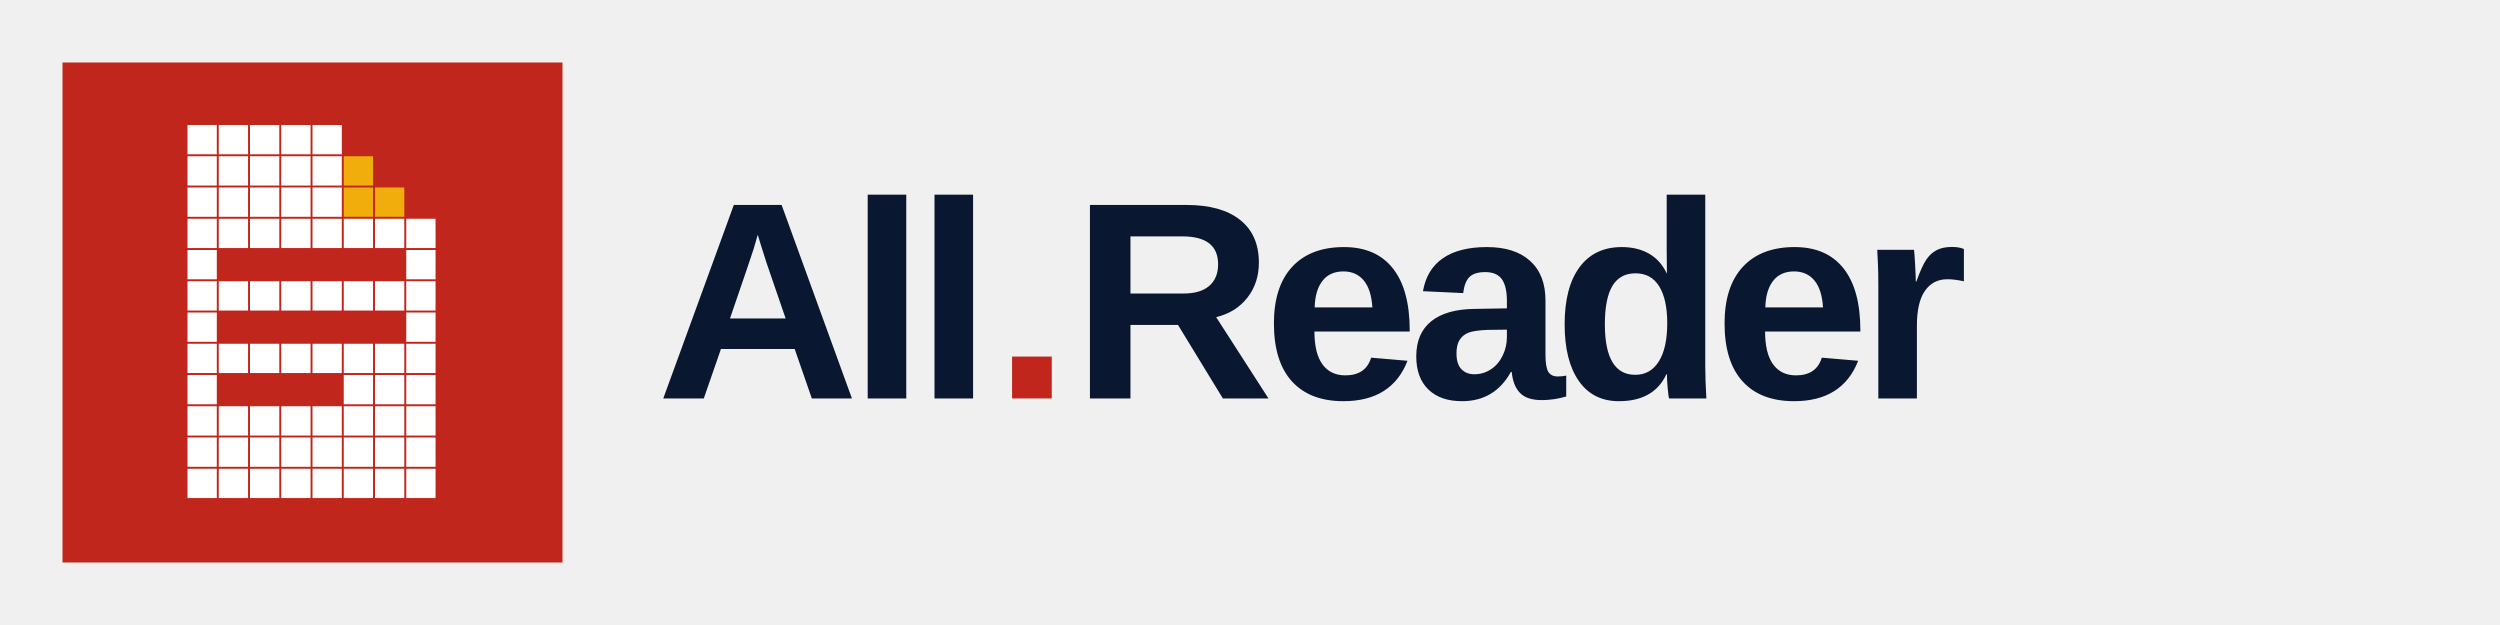
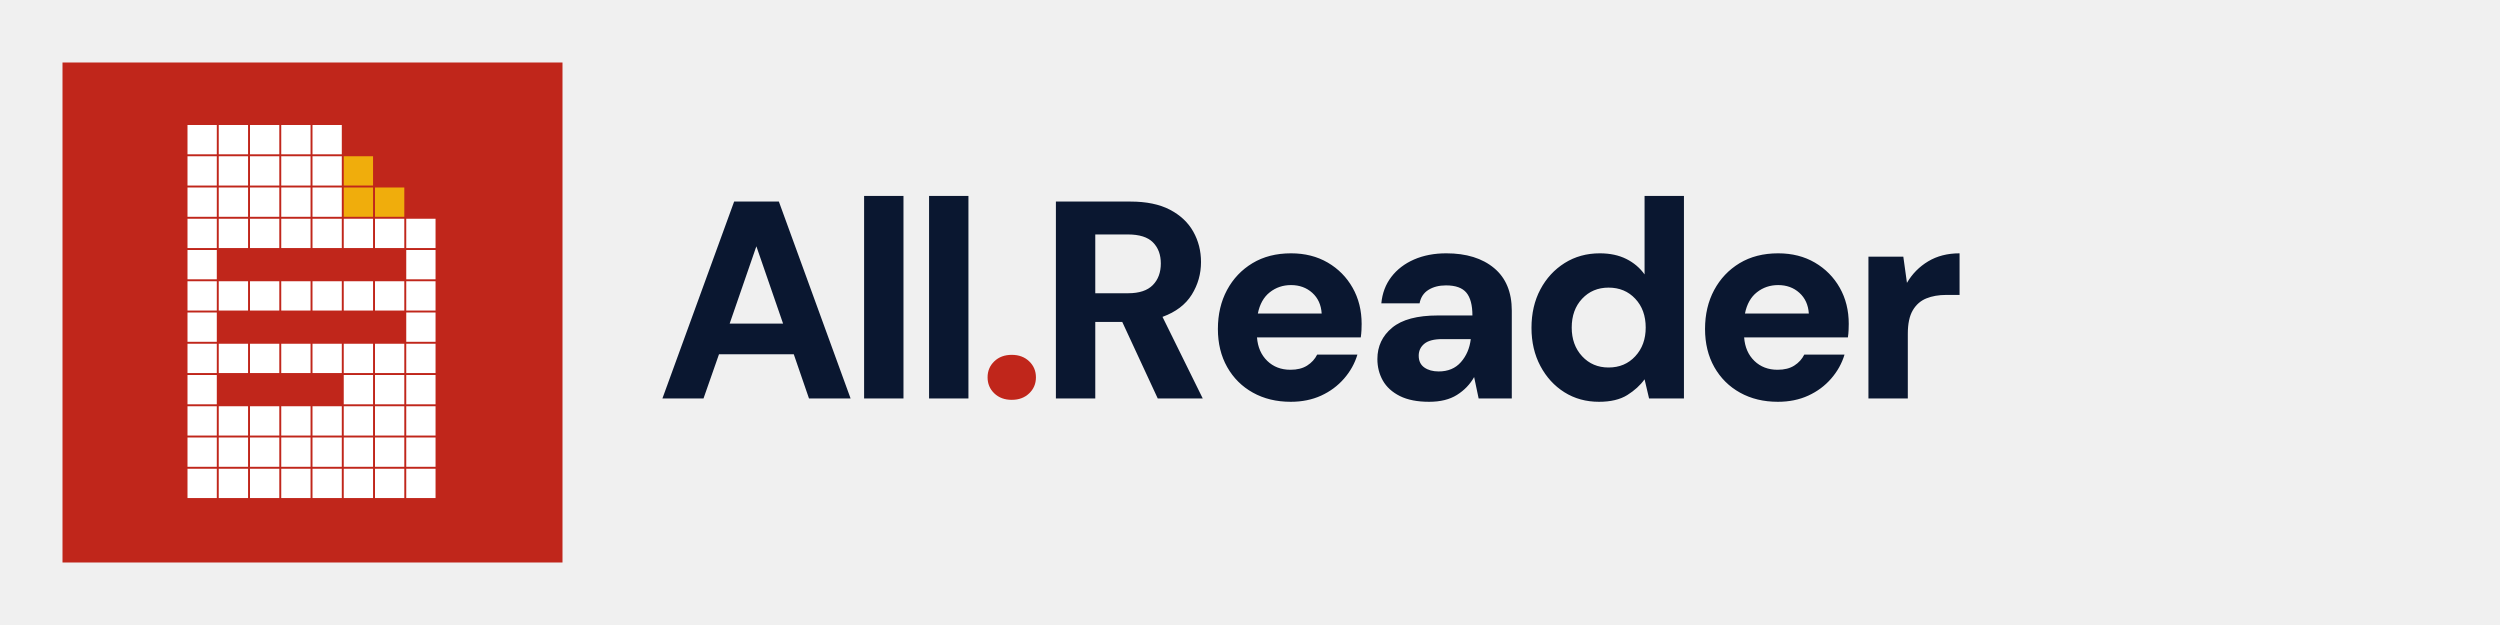
<svg xmlns="http://www.w3.org/2000/svg" viewBox="0 0 640 160" role="img" aria-label="All.Reader">
  <g transform="translate(16 16) scale(0.5)">
    <rect width="256" height="256" fill="#C0261B" />
    <rect x="64" y="32" width="15" height="15" fill="#FFFFFF" />
    <rect x="80" y="32" width="15" height="15" fill="#FFFFFF" />
    <rect x="96" y="32" width="15" height="15" fill="#FFFFFF" />
    <rect x="112" y="32" width="15" height="15" fill="#FFFFFF" />
    <rect x="128" y="32" width="15" height="15" fill="#FFFFFF" />
    <rect x="64" y="48" width="15" height="15" fill="#FFFFFF" />
    <rect x="80" y="48" width="15" height="15" fill="#FFFFFF" />
    <rect x="96" y="48" width="15" height="15" fill="#FFFFFF" />
    <rect x="112" y="48" width="15" height="15" fill="#FFFFFF" />
    <rect x="128" y="48" width="15" height="15" fill="#FFFFFF" />
    <rect x="144" y="48" width="15" height="15" fill="#F0AD0C" />
    <rect x="64" y="64" width="15" height="15" fill="#FFFFFF" />
    <rect x="80" y="64" width="15" height="15" fill="#FFFFFF" />
    <rect x="96" y="64" width="15" height="15" fill="#FFFFFF" />
    <rect x="112" y="64" width="15" height="15" fill="#FFFFFF" />
    <rect x="128" y="64" width="15" height="15" fill="#FFFFFF" />
    <rect x="144" y="64" width="15" height="15" fill="#F0AD0C" />
    <rect x="160" y="64" width="15" height="15" fill="#F0AD0C" />
    <rect x="64" y="80" width="15" height="15" fill="#FFFFFF" />
    <rect x="80" y="80" width="15" height="15" fill="#FFFFFF" />
    <rect x="96" y="80" width="15" height="15" fill="#FFFFFF" />
    <rect x="112" y="80" width="15" height="15" fill="#FFFFFF" />
    <rect x="128" y="80" width="15" height="15" fill="#FFFFFF" />
    <rect x="144" y="80" width="15" height="15" fill="#FFFFFF" />
    <rect x="160" y="80" width="15" height="15" fill="#FFFFFF" />
    <rect x="176" y="80" width="15" height="15" fill="#FFFFFF" />
    <rect x="64" y="96" width="15" height="15" fill="#FFFFFF" />
    <rect x="80" y="96" width="15" height="15" fill="#C0261B" />
    <rect x="96" y="96" width="15" height="15" fill="#C0261B" />
    <rect x="112" y="96" width="15" height="15" fill="#C0261B" />
    <rect x="128" y="96" width="15" height="15" fill="#C0261B" />
    <rect x="144" y="96" width="15" height="15" fill="#C0261B" />
    <rect x="160" y="96" width="15" height="15" fill="#C0261B" />
    <rect x="176" y="96" width="15" height="15" fill="#FFFFFF" />
    <rect x="64" y="112" width="15" height="15" fill="#FFFFFF" />
    <rect x="80" y="112" width="15" height="15" fill="#FFFFFF" />
    <rect x="96" y="112" width="15" height="15" fill="#FFFFFF" />
    <rect x="112" y="112" width="15" height="15" fill="#FFFFFF" />
    <rect x="128" y="112" width="15" height="15" fill="#FFFFFF" />
    <rect x="144" y="112" width="15" height="15" fill="#FFFFFF" />
    <rect x="160" y="112" width="15" height="15" fill="#FFFFFF" />
    <rect x="176" y="112" width="15" height="15" fill="#FFFFFF" />
    <rect x="64" y="128" width="15" height="15" fill="#FFFFFF" />
    <rect x="80" y="128" width="15" height="15" fill="#C0261B" />
    <rect x="96" y="128" width="15" height="15" fill="#C0261B" />
    <rect x="112" y="128" width="15" height="15" fill="#C0261B" />
    <rect x="128" y="128" width="15" height="15" fill="#C0261B" />
    <rect x="144" y="128" width="15" height="15" fill="#C0261B" />
    <rect x="160" y="128" width="15" height="15" fill="#C0261B" />
    <rect x="176" y="128" width="15" height="15" fill="#FFFFFF" />
    <rect x="64" y="144" width="15" height="15" fill="#FFFFFF" />
    <rect x="80" y="144" width="15" height="15" fill="#FFFFFF" />
    <rect x="96" y="144" width="15" height="15" fill="#FFFFFF" />
    <rect x="112" y="144" width="15" height="15" fill="#FFFFFF" />
    <rect x="128" y="144" width="15" height="15" fill="#FFFFFF" />
    <rect x="144" y="144" width="15" height="15" fill="#FFFFFF" />
    <rect x="160" y="144" width="15" height="15" fill="#FFFFFF" />
    <rect x="176" y="144" width="15" height="15" fill="#FFFFFF" />
    <rect x="64" y="160" width="15" height="15" fill="#FFFFFF" />
    <rect x="80" y="160" width="15" height="15" fill="#C0261B" />
    <rect x="96" y="160" width="15" height="15" fill="#C0261B" />
    <rect x="112" y="160" width="15" height="15" fill="#C0261B" />
    <rect x="128" y="160" width="15" height="15" fill="#C0261B" />
    <rect x="144" y="160" width="15" height="15" fill="#FFFFFF" />
    <rect x="160" y="160" width="15" height="15" fill="#FFFFFF" />
    <rect x="176" y="160" width="15" height="15" fill="#FFFFFF" />
    <rect x="64" y="176" width="15" height="15" fill="#FFFFFF" />
    <rect x="80" y="176" width="15" height="15" fill="#FFFFFF" />
    <rect x="96" y="176" width="15" height="15" fill="#FFFFFF" />
    <rect x="112" y="176" width="15" height="15" fill="#FFFFFF" />
    <rect x="128" y="176" width="15" height="15" fill="#FFFFFF" />
    <rect x="144" y="176" width="15" height="15" fill="#FFFFFF" />
    <rect x="160" y="176" width="15" height="15" fill="#FFFFFF" />
    <rect x="176" y="176" width="15" height="15" fill="#FFFFFF" />
    <rect x="64" y="192" width="15" height="15" fill="#FFFFFF" />
    <rect x="80" y="192" width="15" height="15" fill="#FFFFFF" />
    <rect x="96" y="192" width="15" height="15" fill="#FFFFFF" />
    <rect x="112" y="192" width="15" height="15" fill="#FFFFFF" />
    <rect x="128" y="192" width="15" height="15" fill="#FFFFFF" />
    <rect x="144" y="192" width="15" height="15" fill="#FFFFFF" />
    <rect x="160" y="192" width="15" height="15" fill="#FFFFFF" />
    <rect x="176" y="192" width="15" height="15" fill="#FFFFFF" />
    <rect x="64" y="208" width="15" height="15" fill="#FFFFFF" />
    <rect x="80" y="208" width="15" height="15" fill="#FFFFFF" />
    <rect x="96" y="208" width="15" height="15" fill="#FFFFFF" />
    <rect x="112" y="208" width="15" height="15" fill="#FFFFFF" />
    <rect x="128" y="208" width="15" height="15" fill="#FFFFFF" />
    <rect x="144" y="208" width="15" height="15" fill="#FFFFFF" />
    <rect x="160" y="208" width="15" height="15" fill="#FFFFFF" />
    <rect x="176" y="208" width="15" height="15" fill="#FFFFFF" />
  </g>
-   <text x="168" y="102" font-family="'DM Sans','Albert Sans',Arial,Helvetica,sans-serif" font-weight="800" font-size="72" letter-spacing="-2.9" fill="#0A1730">All<tspan fill="#C0261B">.</tspan>Reader</text>
+   <g aria-label="All.Reader">
+     <path fill="#0A1730" d="M169.58 102.00L187.94 51.60L199.39 51.60L217.75 102.00L207.10 102.00L203.21 90.70L184.06 90.70L180.10 102.00L169.58 102.00ZM193.63 63.05L186.79 82.85L200.47 82.85L193.63 63.05ZM221.21 102.00L221.21 50.16L231.29 50.16L231.29 102.00L221.21 102.00ZM237.84 102.00L237.84 50.16L247.92 50.16L247.92 102.00L237.84 102.00Z" />
+     <path fill="#C0261B" d="M259.01 102.36Q256.27 102.36 254.54 100.70Q252.82 99.05 252.82 96.60Q252.82 94.15 254.54 92.50Q256.27 90.84 259.01 90.84Q261.74 90.84 263.47 92.50Q265.20 94.15 265.20 96.60Q265.20 99.05 263.47 100.70Q261.74 102.36 259.01 102.36Z" />
+     <path fill="#0A1730" d="M270.31 102.00L270.31 51.60L289.39 51.60Q295.51 51.60 299.51 53.69Q303.50 55.78 305.48 59.30Q307.46 62.83 307.46 67.08Q307.46 71.62 305.09 75.43Q302.71 79.25 297.60 81.12L307.90 102.00L296.38 102.00L287.30 82.42L280.39 82.42L280.39 102.00L270.31 102.00ZM280.39 75.07L288.82 75.07Q293.06 75.07 295.12 72.98Q297.17 70.90 297.17 67.44Q297.17 64.06 295.15 62.04Q293.14 60.02 288.74 60.02L280.39 60.02L280.39 75.07ZM330.43 102.86Q324.96 102.86 320.75 100.52Q316.54 98.18 314.16 93.97Q311.78 89.76 311.78 84.22Q311.78 78.60 314.12 74.24Q316.46 69.89 320.64 67.37Q324.82 64.85 330.50 64.85Q335.83 64.85 339.90 67.22Q343.97 69.60 346.27 73.67Q348.58 77.74 348.58 82.92Q348.58 83.64 348.54 84.50Q348.50 85.37 348.36 86.38L321.79 86.38Q322.08 90.12 324.42 92.39Q326.76 94.66 330.36 94.66Q332.95 94.66 334.64 93.58Q336.34 92.50 337.20 90.77L347.50 90.77Q346.49 94.15 344.08 96.92Q341.66 99.70 338.21 101.28Q334.75 102.86 330.43 102.86ZM330.50 72.98Q327.41 72.98 325.07 74.82Q322.73 76.66 322.01 80.26L338.35 80.26Q338.14 76.94 335.94 74.96Q333.74 72.98 330.50 72.98ZM365.86 102.86Q361.32 102.86 358.37 101.39Q355.42 99.91 354.01 97.43Q352.61 94.94 352.61 91.92Q352.61 87.02 356.39 83.89Q360.17 80.76 368.09 80.76L376.94 80.76Q376.94 76.80 375.40 74.93Q373.85 73.06 370.18 73.06Q367.51 73.06 365.68 74.21Q363.84 75.36 363.41 77.66L353.62 77.66Q353.98 73.78 356.17 70.90Q358.37 68.02 362.00 66.43Q365.64 64.85 370.25 64.85Q377.95 64.85 382.49 68.63Q387.02 72.41 387.02 79.54L387.02 102.00L378.53 102.00L377.38 96.53Q375.79 99.34 372.98 101.10Q370.18 102.86 365.86 102.86ZM368.30 95.09Q371.90 95.09 373.99 92.71Q376.08 90.34 376.51 86.88L376.51 86.81L369.24 86.81Q366.07 86.81 364.63 88.00Q363.19 89.18 363.19 91.06Q363.19 93.07 364.63 94.08Q366.07 95.09 368.30 95.09ZM409.34 102.86Q404.38 102.86 400.49 100.42Q396.60 97.97 394.33 93.68Q392.06 89.40 392.06 83.93Q392.06 78.38 394.33 74.10Q396.60 69.82 400.56 67.33Q404.52 64.85 409.56 64.85Q413.45 64.85 416.33 66.29Q419.21 67.73 421.01 70.25L421.01 50.16L431.09 50.16L431.09 102.00L422.16 102.00L421.01 97.10Q419.35 99.41 416.58 101.14Q413.81 102.86 409.34 102.86ZM411.79 94.08Q415.97 94.08 418.63 91.20Q421.30 88.32 421.30 83.86Q421.30 79.32 418.63 76.48Q415.97 73.63 411.79 73.63Q407.69 73.63 405.02 76.48Q402.36 79.32 402.36 83.86Q402.36 88.32 405.02 91.20Q407.69 94.08 411.79 94.08ZM455.14 102.86Q449.66 102.86 445.45 100.52Q441.24 98.18 438.86 93.97Q436.49 89.76 436.49 84.22Q436.49 78.60 438.83 74.24Q441.17 69.89 445.34 67.37Q449.52 64.85 455.21 64.85Q460.54 64.85 464.60 67.22Q468.67 69.60 470.98 73.67Q473.28 77.74 473.28 82.92Q473.28 83.64 473.24 84.50Q473.21 85.37 473.06 86.38L446.50 86.38Q446.78 90.12 449.12 92.39Q451.46 94.66 455.06 94.66Q457.66 94.66 459.35 93.58Q461.04 92.50 461.90 90.77L472.20 90.77Q471.19 94.15 468.78 96.92Q466.37 99.70 462.91 101.28Q459.46 102.86 455.14 102.86ZM455.21 72.98Q452.11 72.98 449.77 74.82Q447.43 76.66 446.71 80.26L463.06 80.26Q462.84 76.94 460.64 74.96Q458.45 72.98 455.21 72.98ZM478.32 102.00L478.32 65.71L487.25 65.71L488.18 72.41Q490.20 68.95 493.62 66.90Q497.04 64.85 501.65 64.85L501.65 75.50L498.26 75.50Q495.31 75.50 493.12 76.40Q490.92 77.30 489.66 79.46Q488.40 81.62 488.40 85.44L488.40 102.00L478.32 102.00Z" />
+   </g>
</svg>
